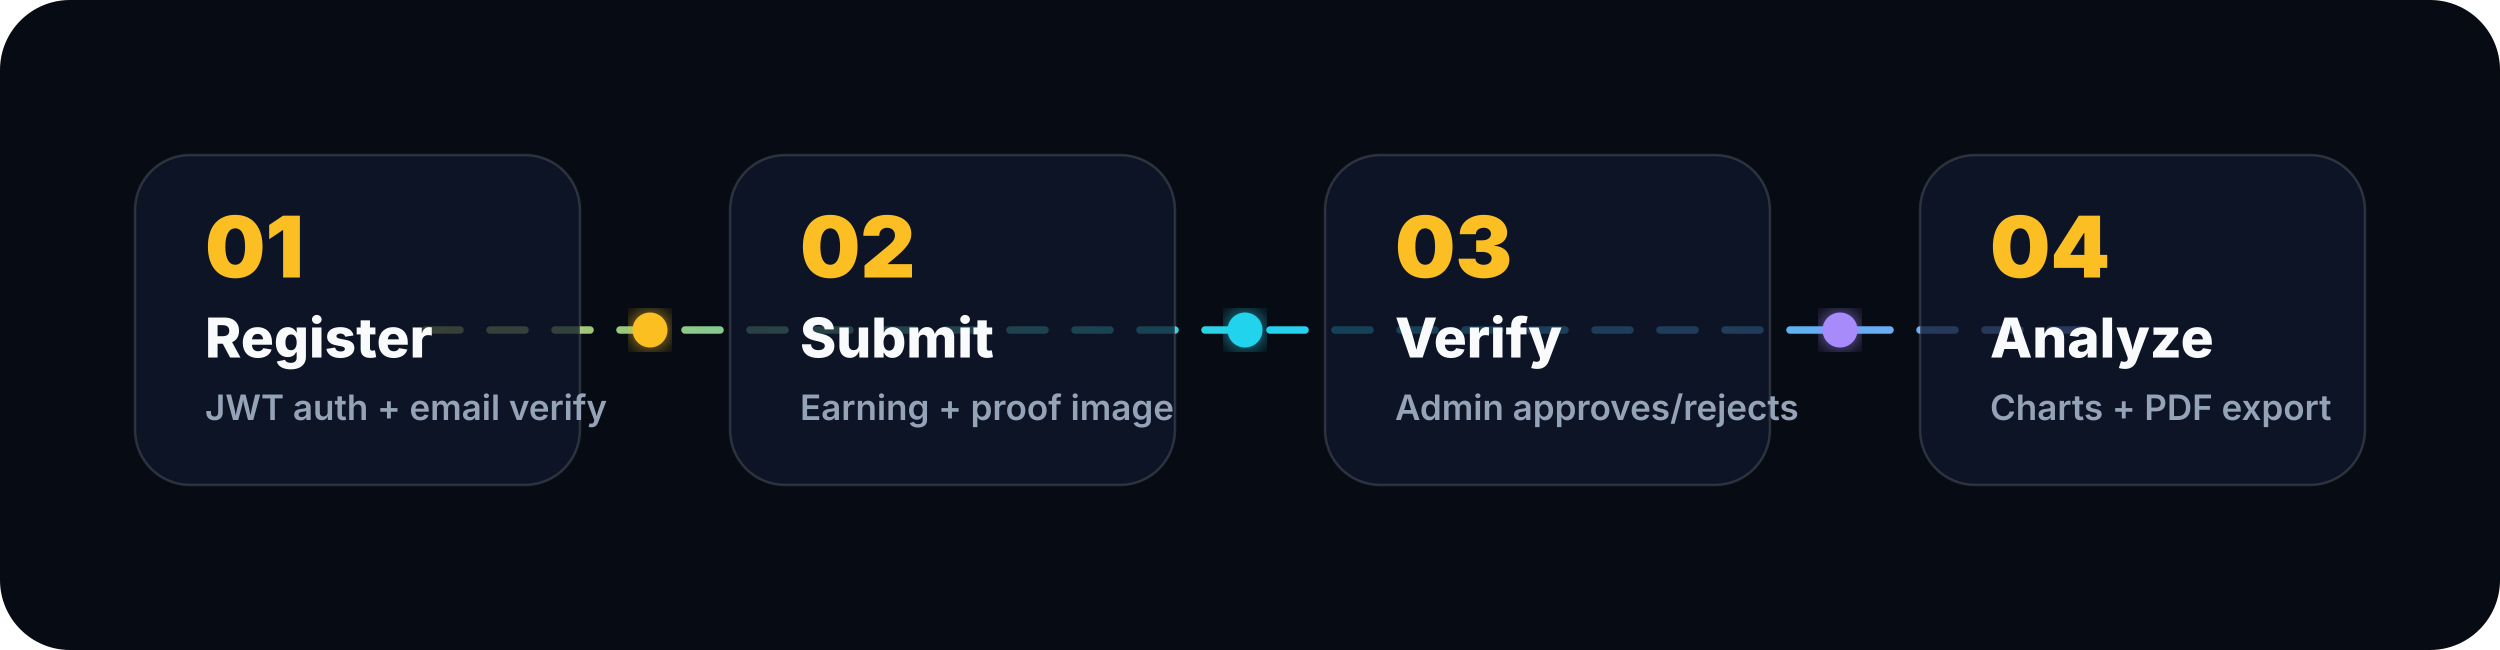
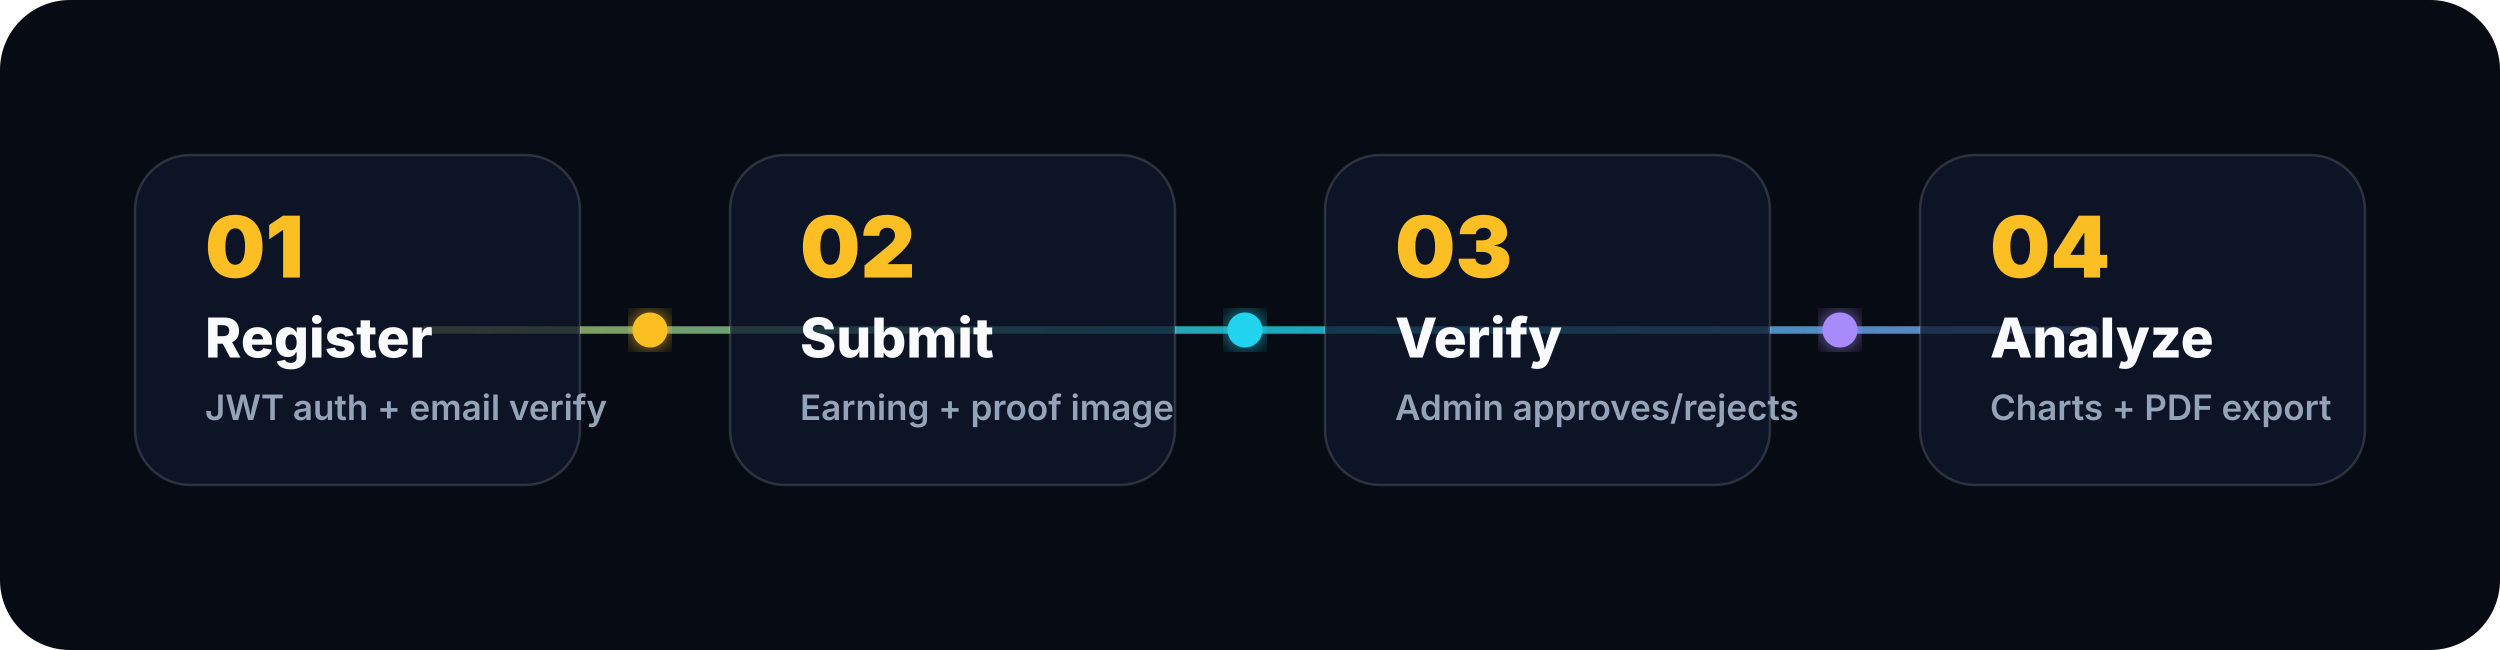
<svg xmlns="http://www.w3.org/2000/svg" width="1000" height="260" viewBox="0 0 1000 260" fill="none" role="img" aria-label="RozGo animated workflow">
  <defs>
    <linearGradient id="grad" x1="80" y1="0" x2="930" y2="260" gradientUnits="userSpaceOnUse">
      <stop stop-color="#FBBF24" />
      <stop offset=".5" stop-color="#22D3EE" />
      <stop offset="1" stop-color="#A78BFA" />
    </linearGradient>
    <filter id="glow">
      <feGaussianBlur stdDeviation="5" result="b" />
      <feMerge>
        <feMergeNode in="b" />
        <feMergeNode in="SourceGraphic" />
      </feMerge>
    </filter>
    <style>
      .bg { fill:#070B13; }
      .card { fill:rgba(15,23,42,.76); stroke:rgba(226,232,240,.16); }
      .title { font:800 22px Inter, ui-sans-serif, system-ui, sans-serif; fill:#F8FAFC; }
      .body { font:600 14px Inter, ui-sans-serif, system-ui, sans-serif; fill:#94A3B8; }
      .num { font:900 34px Inter, ui-sans-serif, system-ui, sans-serif; fill:#FBBF24; }
-       .trace { stroke:url(#grad); stroke-width:3; stroke-linecap:round; stroke-dasharray:14 12; animation: trace 7s linear infinite; }
+       .trace { stroke:url(#grad); stroke-width:3; stroke-linecap:round; opacity:.78; }
      .node { animation: bob 4s ease-in-out infinite; }
      .node2 { animation-delay:.4s; }
      .node3 { animation-delay:.8s; }
      .node4 { animation-delay:1.2s; }
      .dot { animation: pulse 1.8s ease-in-out infinite; transform-origin:center; }
-       @keyframes trace { to { stroke-dashoffset:-220; } }
      @keyframes bob { 0%,100% { transform:translateY(0); } 50% { transform:translateY(-9px); } }
      @keyframes pulse { 0%,100% { opacity:.45; transform:scale(.85); } 50% { opacity:1; transform:scale(1.2); } }
    </style>
  </defs>
  <rect class="bg" width="1000" height="260" rx="28" />
  <path class="trace" d="M170 132 H354 C390 132 390 132 426 132 H614 C650 132 650 132 686 132 H838" />
  <g class="node">
    <rect class="card" x="54" y="62" width="178" height="132" rx="22" />
    <text class="num" x="82" y="111">01</text>
    <text class="title" x="82" y="143">Register</text>
    <text class="body" x="82" y="168">JWT auth + email verify</text>
  </g>
  <g class="node node2">
    <rect class="card" x="292" y="62" width="178" height="132" rx="22" />
    <text class="num" x="320" y="111">02</text>
    <text class="title" x="320" y="143">Submit</text>
    <text class="body" x="320" y="168">Earning + proof image</text>
  </g>
  <g class="node node3">
    <rect class="card" x="530" y="62" width="178" height="132" rx="22" />
    <text class="num" x="558" y="111">03</text>
    <text class="title" x="558" y="143">Verify</text>
    <text class="body" x="558" y="168">Admin approves/rejects</text>
  </g>
  <g class="node node4">
    <rect class="card" x="768" y="62" width="178" height="132" rx="22" />
    <text class="num" x="796" y="111">04</text>
    <text class="title" x="796" y="143">Analyze</text>
    <text class="body" x="796" y="168">Charts + PDF export</text>
  </g>
  <circle class="dot" cx="260" cy="132" r="7" fill="#FBBF24" filter="url(#glow)" />
  <circle class="dot" cx="498" cy="132" r="7" fill="#22D3EE" filter="url(#glow)" />
  <circle class="dot" cx="736" cy="132" r="7" fill="#A78BFA" filter="url(#glow)" />
</svg>
